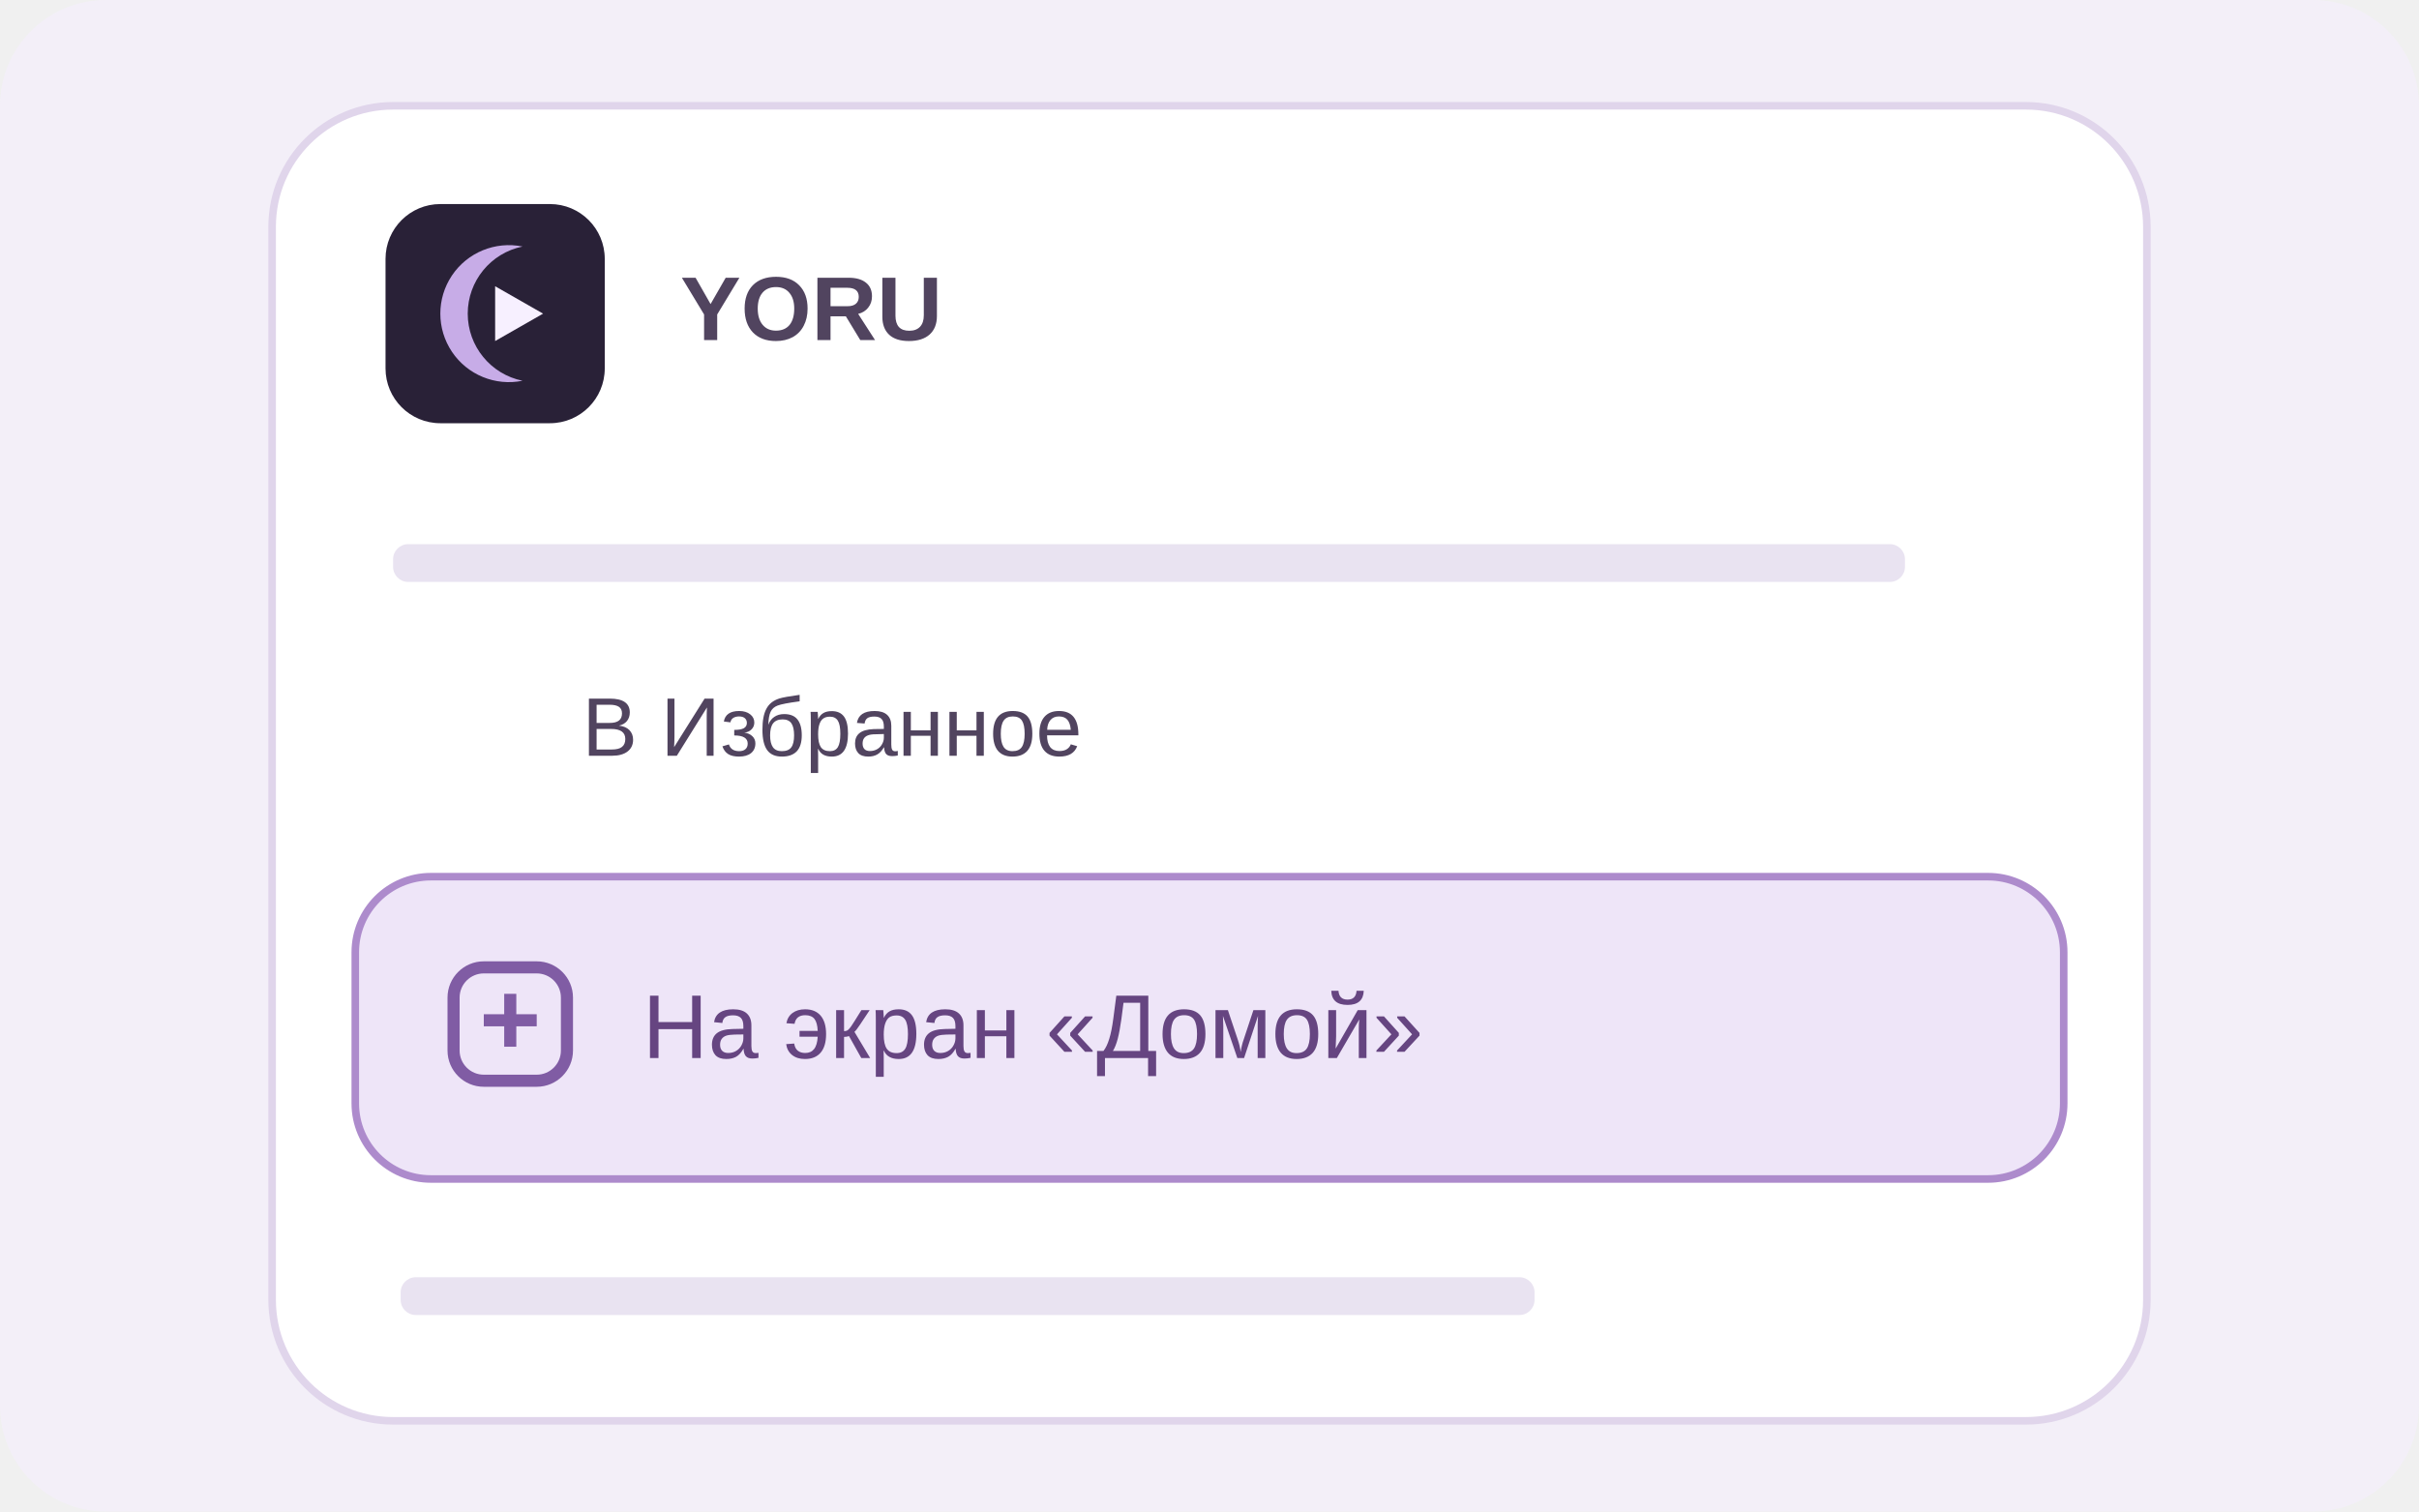
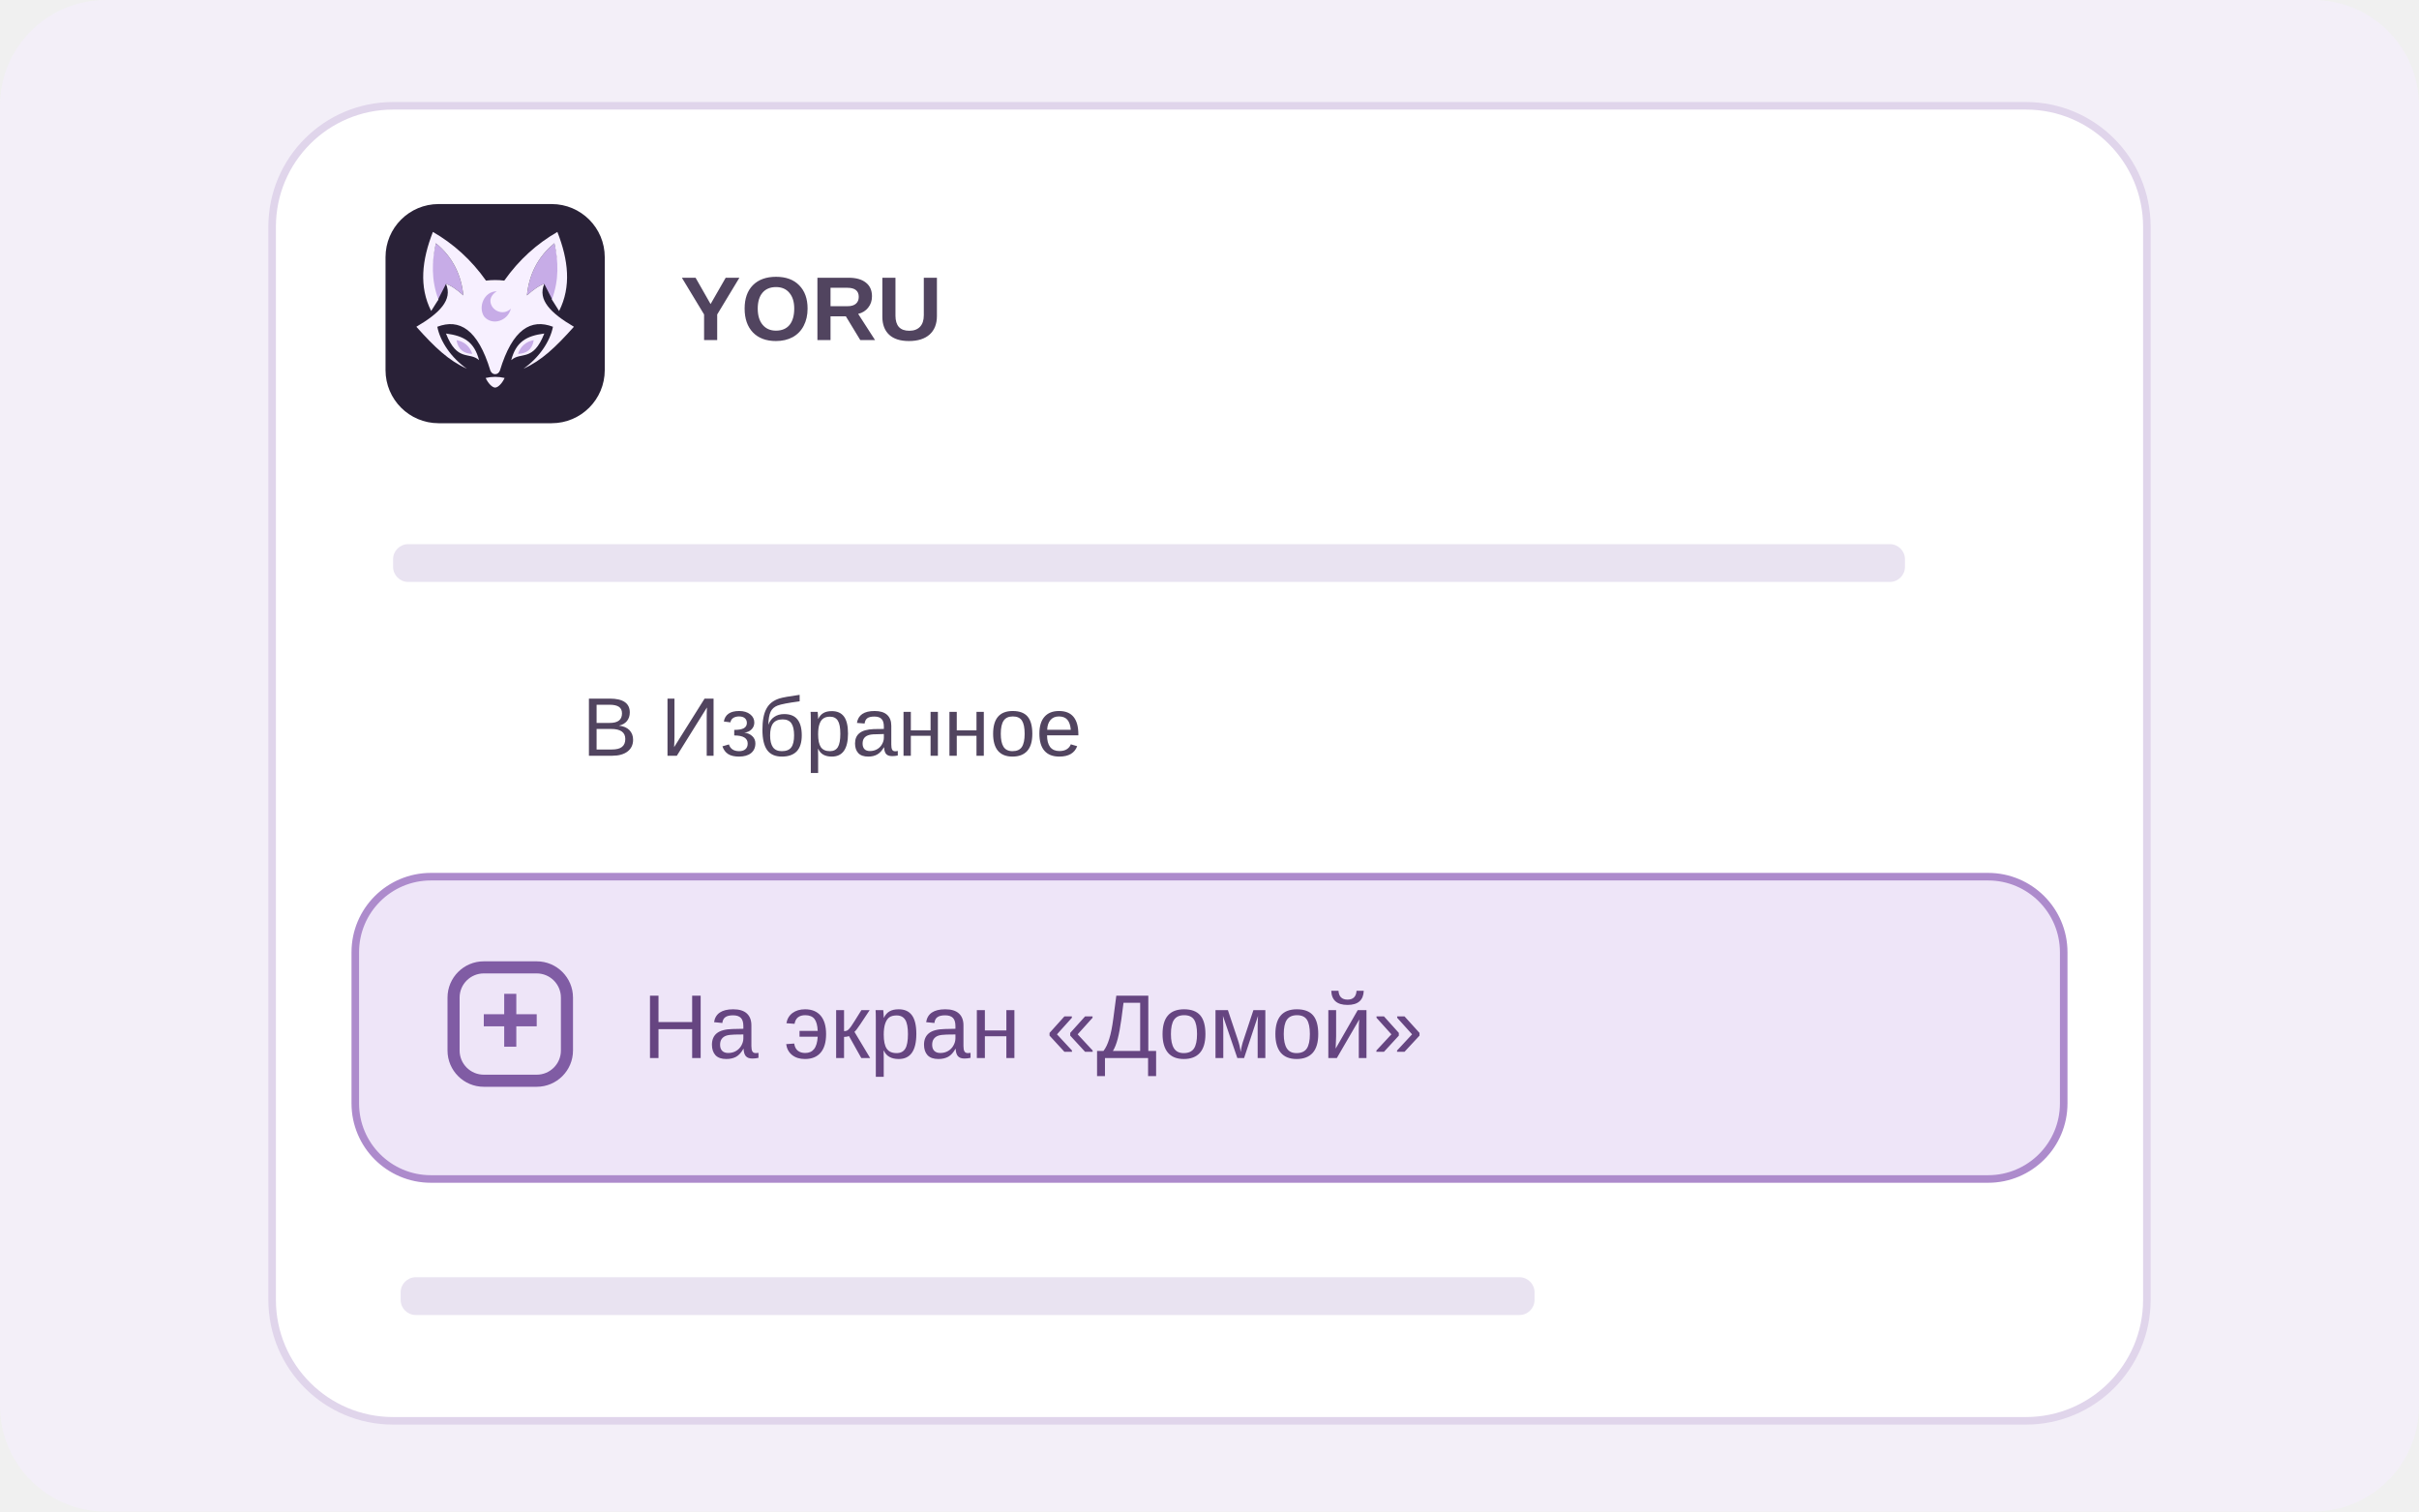
<svg xmlns="http://www.w3.org/2000/svg" viewBox="0 0 320 200">
  <rect x="0" y="0" width="320" height="200" rx="14" fill="#f3eff8" stroke="none" />
  <rect x="36" y="14" width="248" height="174" rx="16" fill="#fff" stroke="#e0d5eb" />
  <g transform="translate(51 27) scale(0.453125)">
-     <rect width="64" height="64" rx="16" fill="#292137" />
-     <path d="M40 12.404A20 20 0 1 0 40 51.596A20 20 0 0 1 40 12.404Z" fill="#c7ace7" />
-     <path d="M32 24L46 32L32 40Z" fill="#f7f0ff" />
+     <g transform="scale(.5)">
+       <rect width="128" height="128" rx="31" fill="#292137" />
+       <g transform="translate(18 16) scale(.92)">
+         <path fill="#C7ACE7" d="M12.4 7.5 C9.1 19.5 8.7 36 13.3 44.1 L18.8 33.3 C21.9 34.2 26 37.1 29.8 40.6 C28.7 28 23 16 12.4 7.5 Z" />
+         <path fill="#C7ACE7" d="M12.4 7.5 C9.1 19.5 8.7 36 13.3 44.1 L18.8 33.3 C21.9 34.2 26 37.1 29.8 40.6 C28.7 28 23 16 12.4 7.5 Z" transform="translate(100 0) scale(-1 1)" />
+         <path fill="#F7F0FF" d="M10.5 .3 C23.5 7.8 34.8 17.9 44.2 31.2 Q50 30.5 55.8 31.2 C65.2 17.9 76.5 7.8 89.5 .3 C96.5 18.2 98.4 35 90.6 50.5 L86 43.2 C90.6 31 90.2 18.9 87.6 7.5 C77 16 71.3 28 70.2 40.6 C74 37.1 78.1 34.2 81.2 33.3 C76.8 43.4 85.3 51.9 100 60.5 C88.2 73.7 79.4 82 68 87.1 C77.9 80.2 84.9 69.8 86.7 60.5 C72.8 55.2 61 61.9 53 88.4 Q52 90.6 50 90.6 Q48 90.6 47 88.4 C39 61.9 27.2 55.2 13.3 60.5 C15.1 69.8 22.1 80.2 32 87.1 C20.6 82 11.8 73.7 0 60.5 C14.7 51.9 23.2 43.4 18.8 33.3 C21.9 34.2 26 37.1 29.8 40.6 C28.7 28 23 16 12.4 7.5 C9.8 18.9 9.4 31 14 43.2 L9.4 50.5 C1.6 35 3.5 18.2 10.5 .3 Z" />
+         <path fill="#F7F0FF" d="M18.8 64.8 C30.3 66.3 36.7 70.1 39.8 81.7 C33.6 76.1 26 83.1 18.8 64.8 Z" />
+         <path fill="#F7F0FF" d="M18.8 64.8 C30.3 66.3 36.7 70.1 39.8 81.7 C33.6 76.1 26 83.1 18.8 64.8 Z" transform="translate(100 0) scale(-1 1)" />
+         <path fill="#C7ACE7" d="M25.5 69 C30.4 69.9 33.8 72.8 35.5 77.7 C30.3 77.6 26.4 75 25.5 69 Z" />
+         <path fill="#C7ACE7" d="M25.5 69 C30.4 69.9 33.8 72.8 35.5 77.7 C30.3 77.6 26.4 75 25.5 69 Z" transform="translate(100 0) scale(-1 1)" />
+         <path fill="#C7ACE7" d="M51 38 C43 38 39 48 43 54 C48 60 58 57 60 49 C55 54 47 50 47 44 C47 41.5 49 39.2 51 38 Z" />
+         <path fill="#F7F0FF" d="M44 93 Q50 91.6 56 93 C54.7 96 52 99.1 50 99.1 C48 99.1 45.3 96 44 93 Z" />
+       </g>
+     </g>
  </g>
  <text x="90" y="45" font-family="Segoe UI,Arial,sans-serif" font-size="12" font-weight="600" fill="#51445f">YORU</text>
  <rect x="52" y="72" width="200" height="5" rx="2" fill="#e9e3f1" stroke="none" />
  <text x="77" y="100" font-family="Segoe UI,Arial,sans-serif" font-size="11" font-weight="400" fill="#51445f">В Избранное</text>
  <rect x="47" y="116" width="226" height="40" rx="10" fill="#eee5f8" stroke="#ad8bcc" />
  <g stroke="#805ca4" stroke-width="1.6" fill="none">
    <rect x="60" y="128" width="15" height="15" rx="4" />
    <path d="M64 135h7m-3.5-3.5v7" />
  </g>
  <text x="85" y="140" font-family="Segoe UI,Arial,sans-serif" font-size="12" font-weight="500" fill="#664581">На экран «Домой»</text>
  <rect x="53" y="169" width="150" height="5" rx="2" fill="#e9e3f1" stroke="none" />
</svg>
